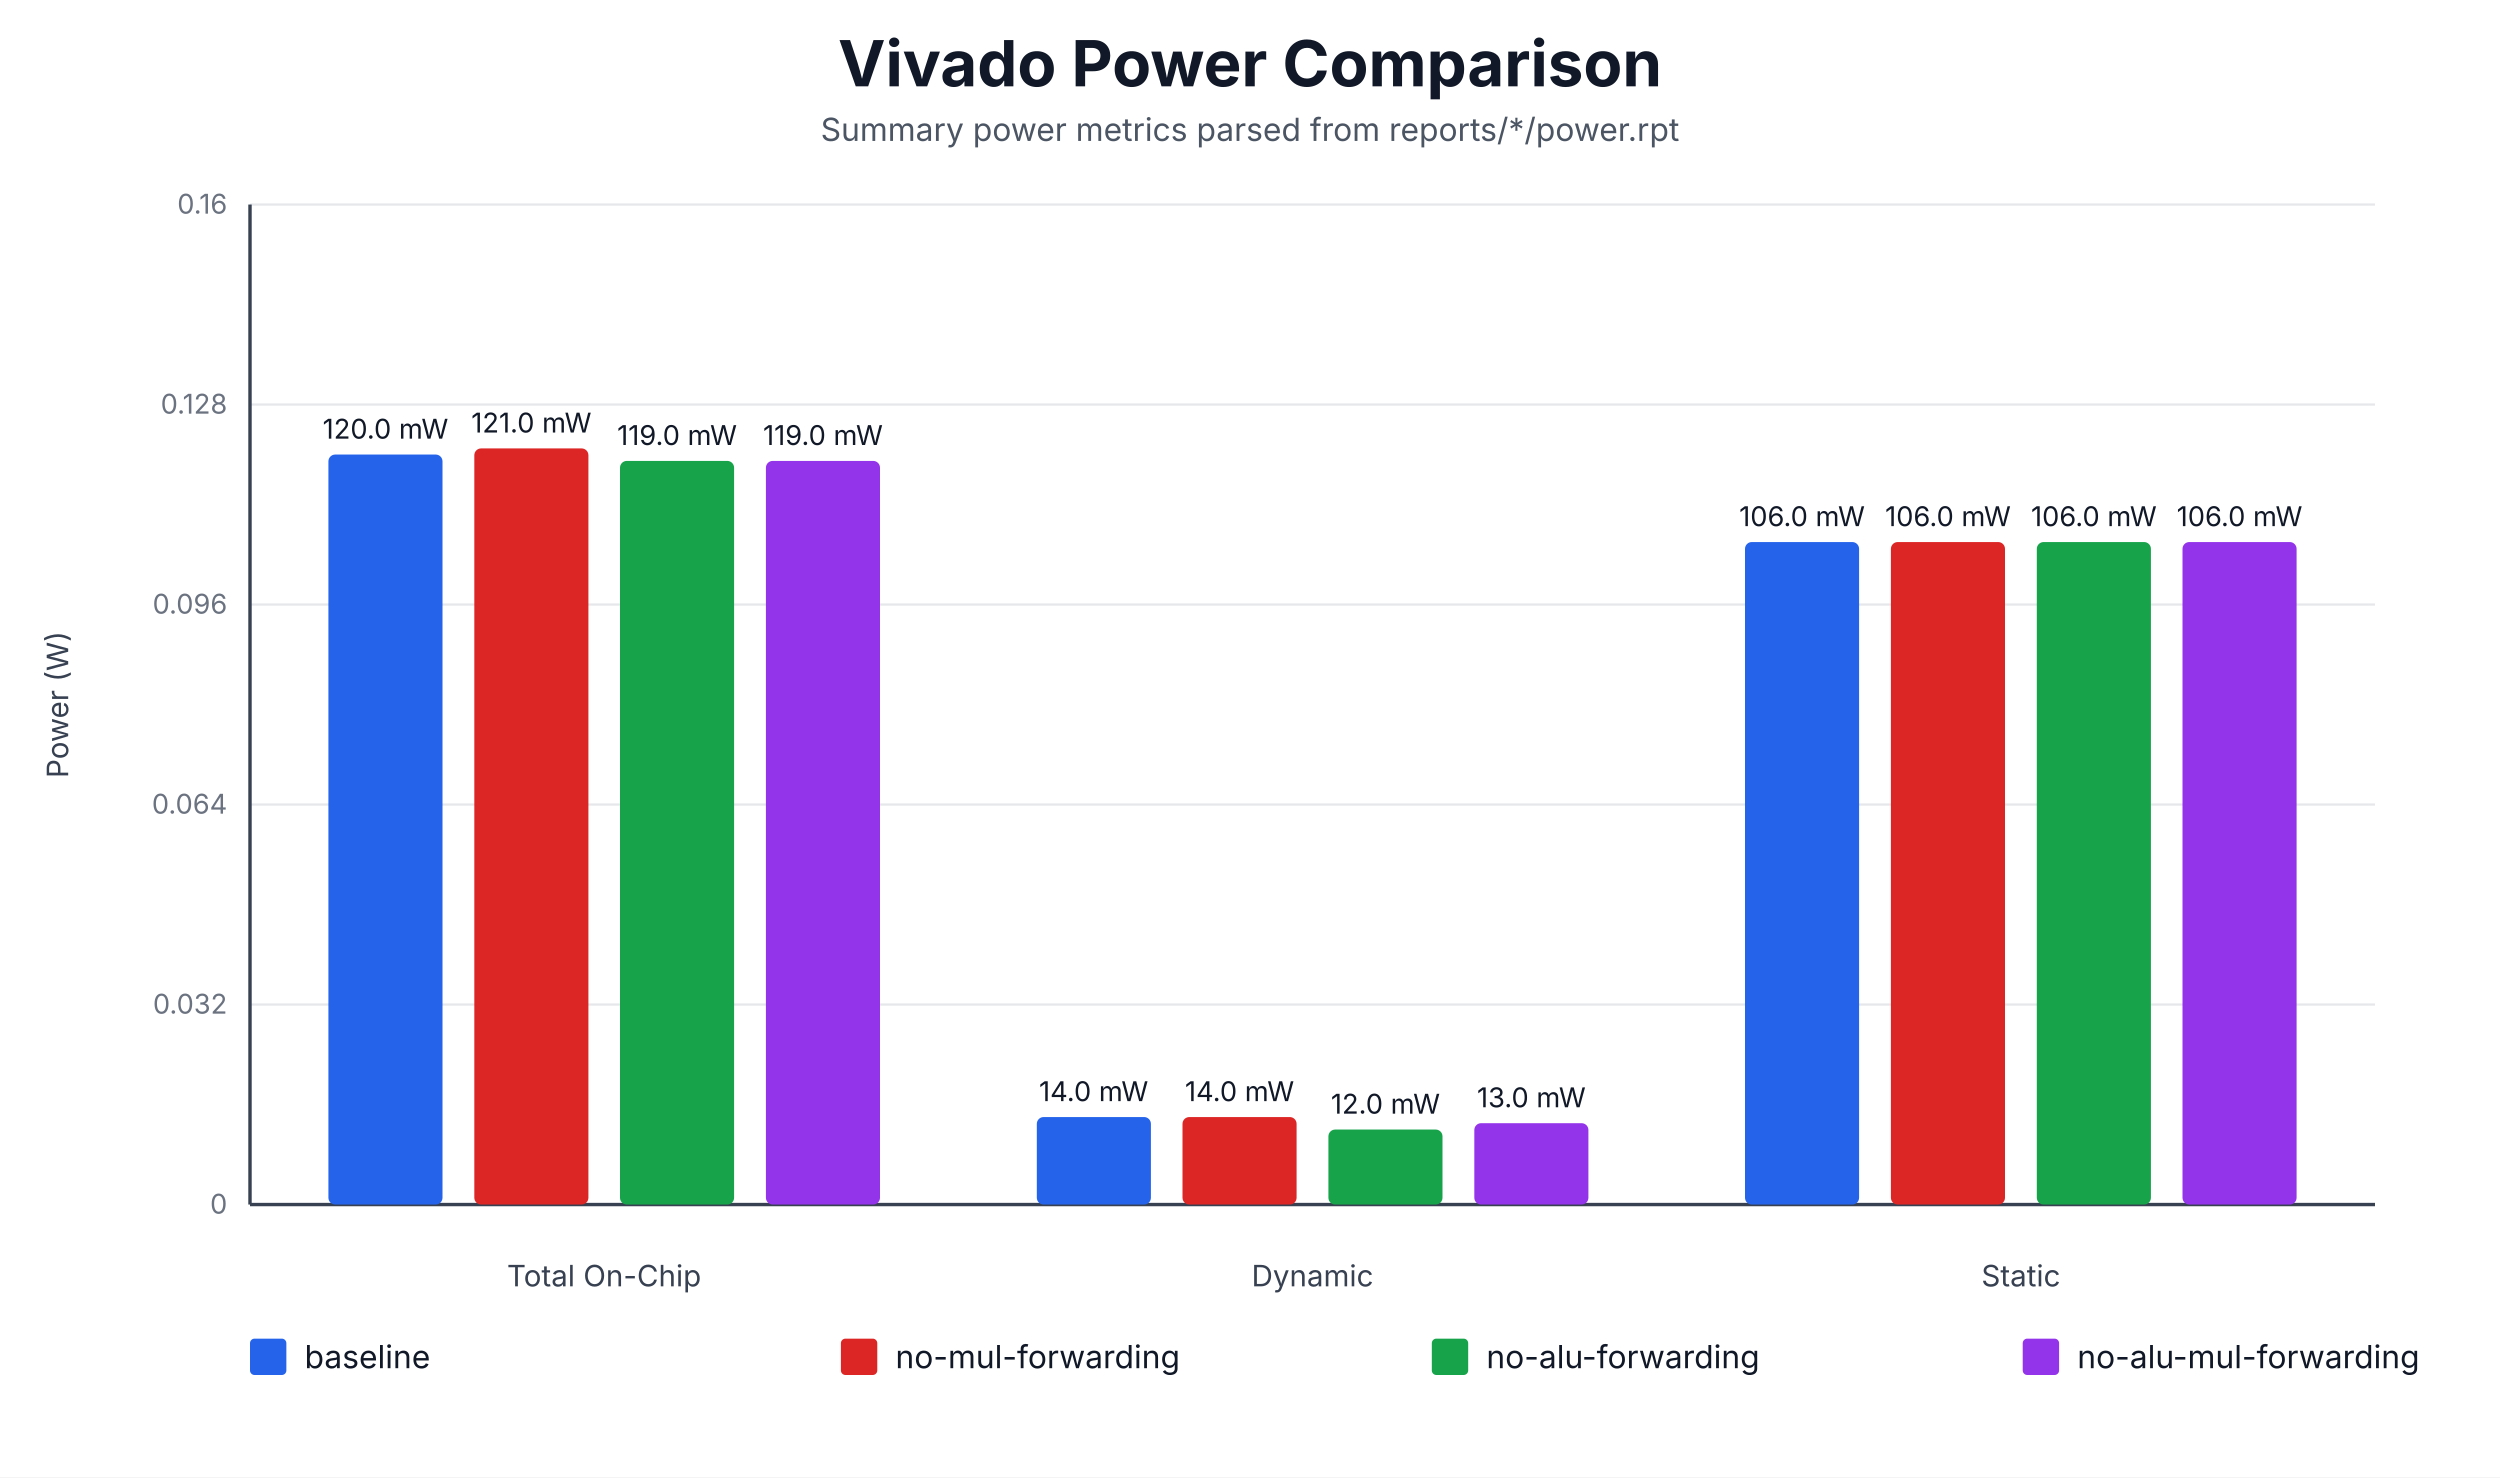
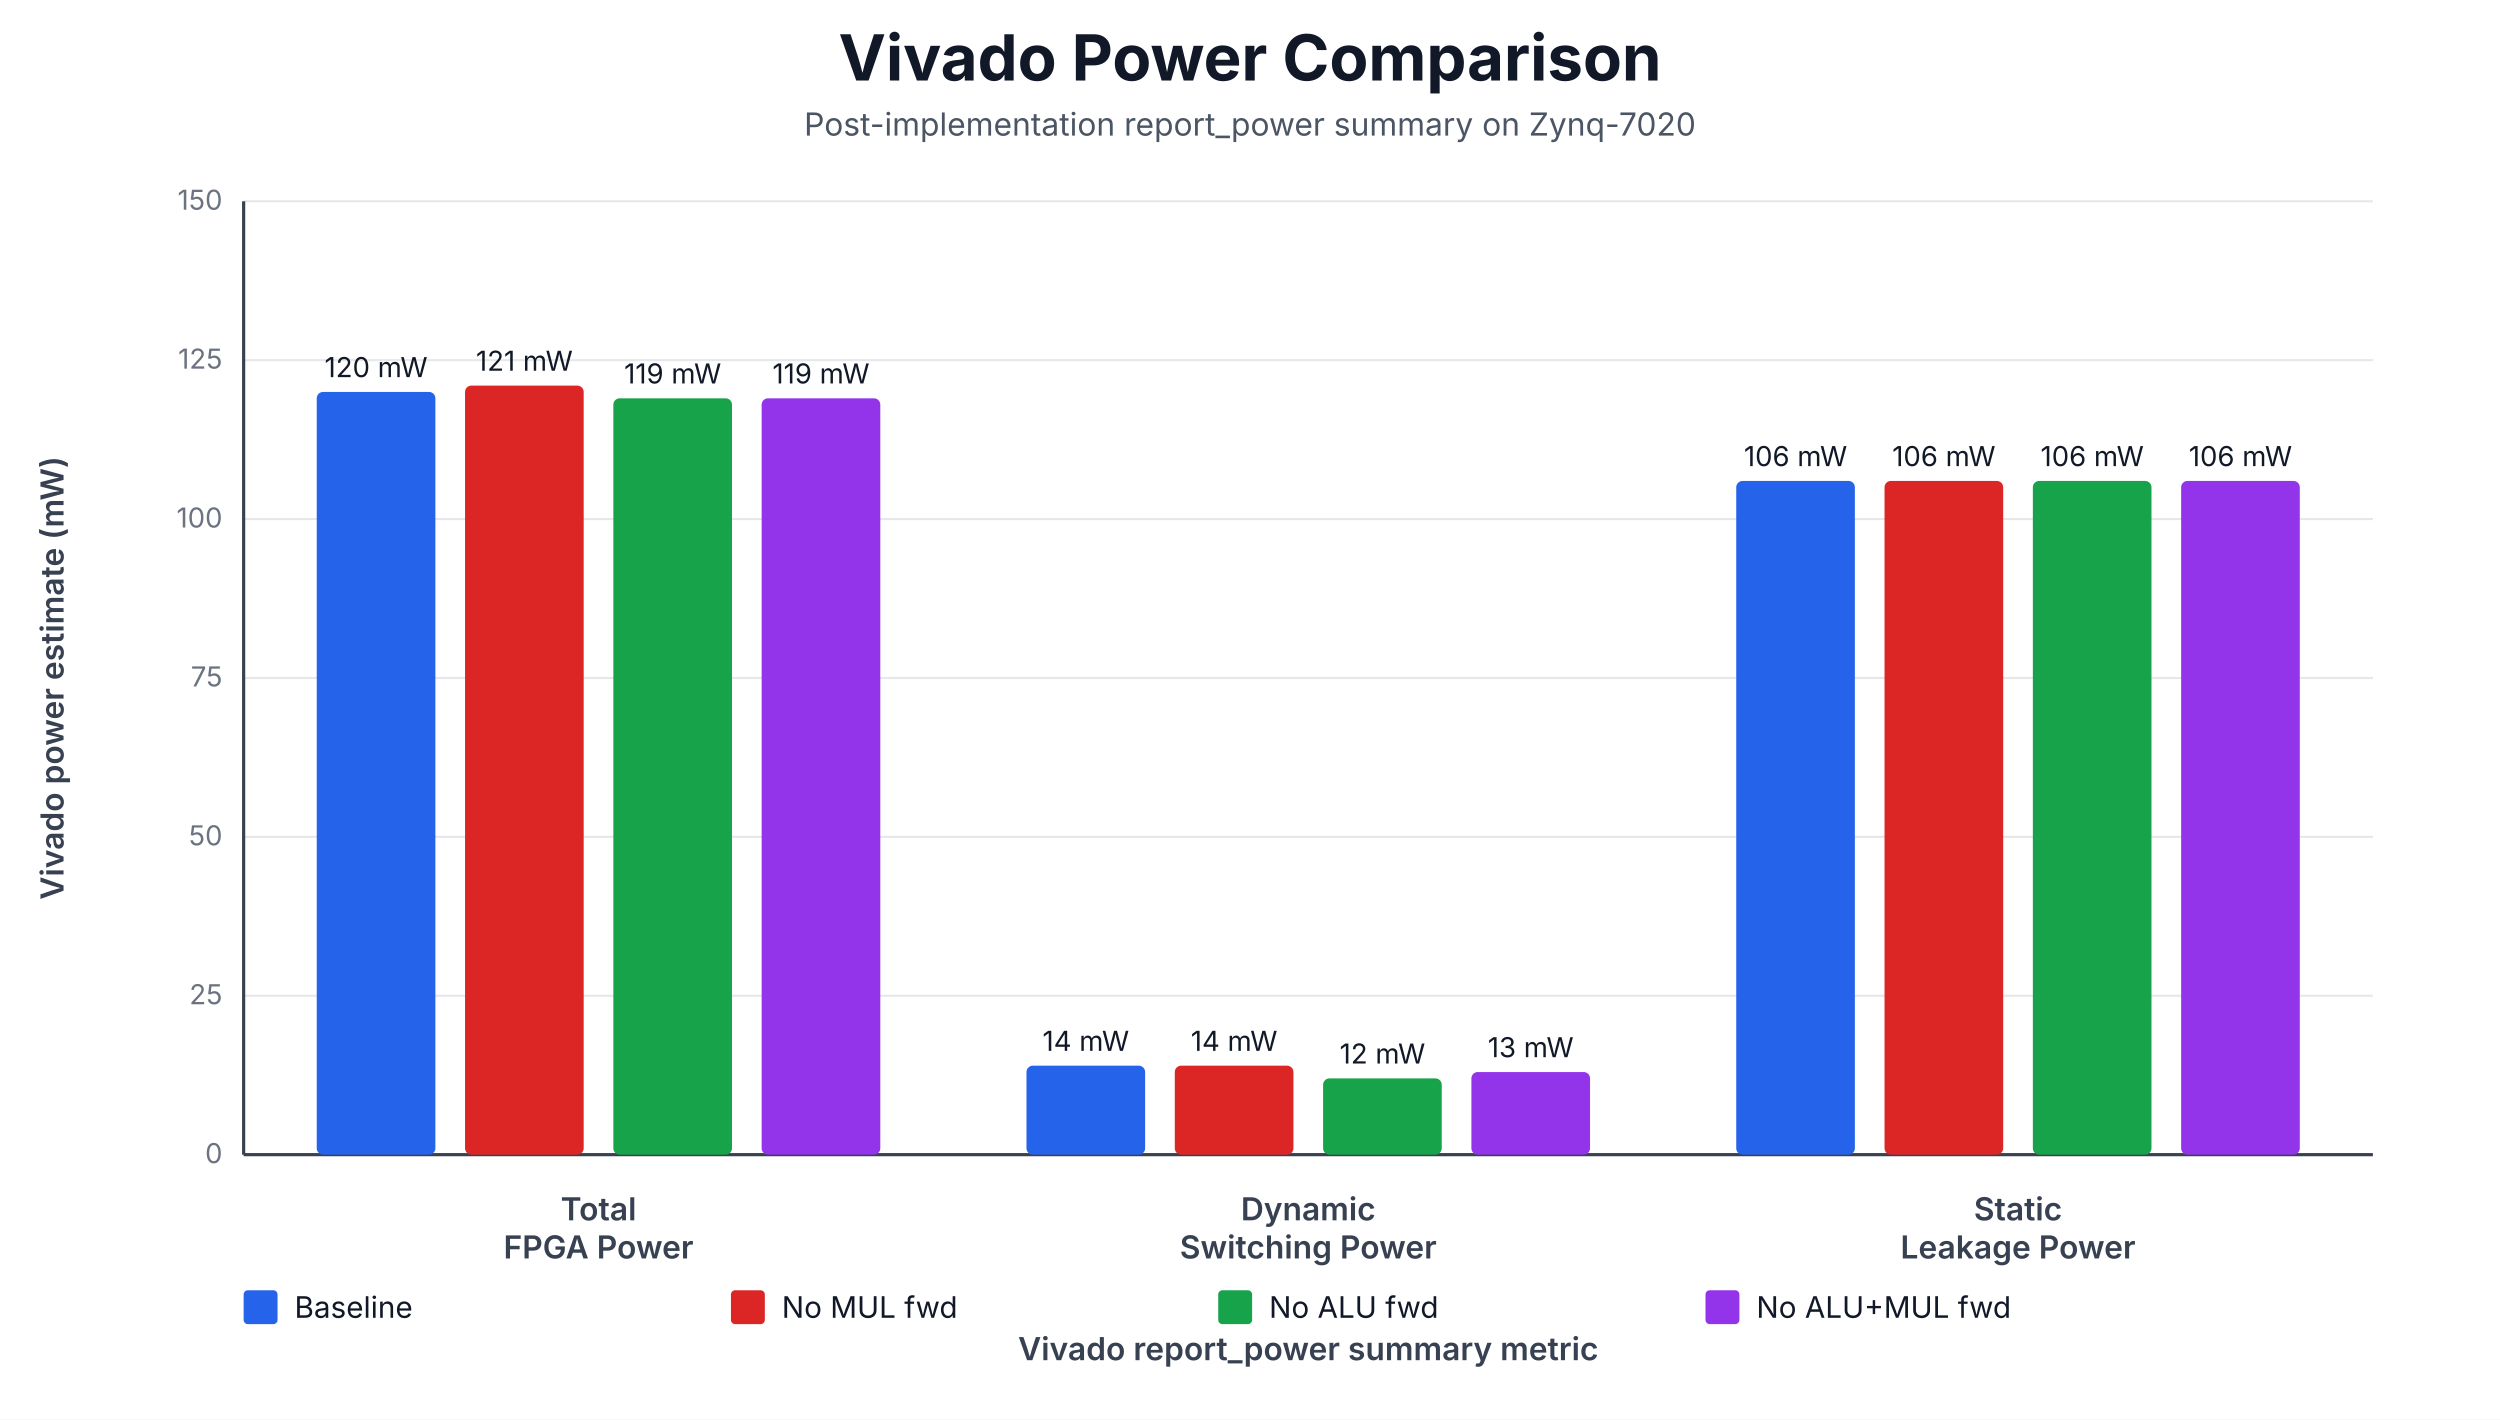
- <svg xmlns="http://www.w3.org/2000/svg" width="1100" height="650" viewBox="0 0 1100 650">
+ <svg xmlns="http://www.w3.org/2000/svg" width="1180" height="670" viewBox="0 0 1180 670">
  <rect width="100%" height="100%" fill="#ffffff" />
-   <style>text{font-family:Inter,Arial,sans-serif;fill:#111827}.title{font-size:28px;font-weight:700}.subtitle{font-size:14px;fill:#4b5563}.axis{font-size:13px;fill:#374151}.tick{font-size:12px;fill:#6b7280}.label{font-size:12px;fill:#111827}.legend{font-size:14px}.grid{stroke:#e5e7eb;stroke-width:1}.axisline{stroke:#374151;stroke-width:1.5}</style>
-   <text class="title" x="550.0" y="38" text-anchor="middle">Vivado Power Comparison</text>
-   <text class="subtitle" x="550.0" y="62" text-anchor="middle">Summary power metrics parsed from reports/*/power.rpt</text>
-   <line class="grid" x1="110" y1="530.0" x2="1045" y2="530.0" />
-   <text class="tick" x="100" y="534.0" text-anchor="end">0</text>
-   <line class="grid" x1="110" y1="442.0" x2="1045" y2="442.0" />
-   <text class="tick" x="100" y="446.0" text-anchor="end">0.032</text>
-   <line class="grid" x1="110" y1="354.0" x2="1045" y2="354.0" />
-   <text class="tick" x="100" y="358.0" text-anchor="end">0.064</text>
-   <line class="grid" x1="110" y1="266.0" x2="1045" y2="266.0" />
-   <text class="tick" x="100" y="270.0" text-anchor="end">0.096</text>
-   <line class="grid" x1="110" y1="178.0" x2="1045" y2="178.0" />
-   <text class="tick" x="100" y="182.0" text-anchor="end">0.128</text>
-   <line class="grid" x1="110" y1="90.0" x2="1045" y2="90.0" />
-   <text class="tick" x="100" y="94.0" text-anchor="end">0.16</text>
-   <line class="axisline" x1="110" y1="90" x2="110" y2="530" />
-   <line class="axisline" x1="110" y1="530" x2="1045" y2="530" />
-   <text class="axis" x="30" y="310.0" text-anchor="middle" transform="rotate(-90 30 310.0)">Power (W)</text>
-   <text class="axis" x="265.8" y="566" text-anchor="middle">Total On-Chip</text>
-   <rect x="144.5" y="200.0" width="50.2" height="330.0" fill="#2563eb" rx="3" />
-   <text class="label" x="169.6" y="193.0" text-anchor="middle">120.0 mW</text>
-   <rect x="208.7" y="197.3" width="50.2" height="332.7" fill="#dc2626" rx="3" />
-   <text class="label" x="233.8" y="190.3" text-anchor="middle">121.0 mW</text>
-   <rect x="272.8" y="202.8" width="50.2" height="327.2" fill="#16a34a" rx="3" />
-   <text class="label" x="297.9" y="195.8" text-anchor="middle">119.0 mW</text>
-   <rect x="337.0" y="202.8" width="50.2" height="327.2" fill="#9333ea" rx="3" />
-   <text class="label" x="362.1" y="195.8" text-anchor="middle">119.0 mW</text>
-   <text class="axis" x="577.5" y="566" text-anchor="middle">Dynamic</text>
-   <rect x="456.2" y="491.5" width="50.2" height="38.5" fill="#2563eb" rx="3" />
-   <text class="label" x="481.2" y="484.5" text-anchor="middle">14.0 mW</text>
-   <rect x="520.3" y="491.5" width="50.2" height="38.5" fill="#dc2626" rx="3" />
-   <text class="label" x="545.4" y="484.5" text-anchor="middle">14.0 mW</text>
-   <rect x="584.5" y="497.0" width="50.2" height="33.0" fill="#16a34a" rx="3" />
-   <text class="label" x="609.6" y="490.0" text-anchor="middle">12.0 mW</text>
-   <rect x="648.7" y="494.2" width="50.2" height="35.8" fill="#9333ea" rx="3" />
-   <text class="label" x="673.8" y="487.2" text-anchor="middle">13.0 mW</text>
-   <text class="axis" x="889.2" y="566" text-anchor="middle">Static</text>
-   <rect x="767.8" y="238.5" width="50.2" height="291.5" fill="#2563eb" rx="3" />
-   <text class="label" x="792.9" y="231.5" text-anchor="middle">106.0 mW</text>
-   <rect x="832.0" y="238.5" width="50.2" height="291.5" fill="#dc2626" rx="3" />
-   <text class="label" x="857.1" y="231.5" text-anchor="middle">106.0 mW</text>
-   <rect x="896.2" y="238.5" width="50.2" height="291.5" fill="#16a34a" rx="3" />
-   <text class="label" x="921.3" y="231.5" text-anchor="middle">106.0 mW</text>
-   <rect x="960.3" y="238.5" width="50.2" height="291.5" fill="#9333ea" rx="3" />
-   <text class="label" x="985.4" y="231.5" text-anchor="middle">106.0 mW</text>
-   <rect x="110" y="589" width="16" height="16" fill="#2563eb" rx="2" />
-   <text class="legend" x="134" y="602">baseline</text>
-   <rect x="370" y="589" width="16" height="16" fill="#dc2626" rx="2" />
-   <text class="legend" x="394" y="602">no-mul-forwarding</text>
-   <rect x="630" y="589" width="16" height="16" fill="#16a34a" rx="2" />
-   <text class="legend" x="654" y="602">no-alu-forwarding</text>
-   <rect x="890" y="589" width="16" height="16" fill="#9333ea" rx="2" />
-   <text class="legend" x="914" y="602">no-alu-mul-forwarding</text>
+   <style>text{font-family:Inter,Arial,sans-serif;fill:#111827}.title{font-size:30px;font-weight:700}.subtitle{font-size:15px;fill:#4b5563}.axis{font-size:15px;font-weight:600;fill:#374151}.tick{font-size:13px;fill:#6b7280}.label{font-size:13px;fill:#111827}.legend{font-size:14px}.grid{stroke:#e5e7eb;stroke-width:1}.axisline{stroke:#374151;stroke-width:1.5}</style>
+   <text class="title" x="590.0" y="38" text-anchor="middle">Vivado Power Comparison</text>
+   <text class="subtitle" x="590.0" y="64" text-anchor="middle">Post-implementation report_power summary on Zynq-7020</text>
+   <line class="grid" x1="115" y1="545.0" x2="1120" y2="545.0" />
+   <text class="tick" x="105" y="549.0" text-anchor="end">0</text>
+   <line class="grid" x1="115" y1="470.0" x2="1120" y2="470.0" />
+   <text class="tick" x="105" y="474.0" text-anchor="end">25</text>
+   <line class="grid" x1="115" y1="395.0" x2="1120" y2="395.0" />
+   <text class="tick" x="105" y="399.0" text-anchor="end">50</text>
+   <line class="grid" x1="115" y1="320.0" x2="1120" y2="320.0" />
+   <text class="tick" x="105" y="324.0" text-anchor="end">75</text>
+   <line class="grid" x1="115" y1="245.0" x2="1120" y2="245.0" />
+   <text class="tick" x="105" y="249.0" text-anchor="end">100</text>
+   <line class="grid" x1="115" y1="170.0" x2="1120" y2="170.0" />
+   <text class="tick" x="105" y="174.0" text-anchor="end">125</text>
+   <line class="grid" x1="115" y1="95.0" x2="1120" y2="95.0" />
+   <text class="tick" x="105" y="99.0" text-anchor="end">150</text>
+   <line class="axisline" x1="115" y1="95" x2="115" y2="545" />
+   <line class="axisline" x1="115" y1="545" x2="1120" y2="545" />
+   <text class="axis" x="30" y="320.0" text-anchor="middle" transform="rotate(-90 30 320.0)">Vivado power estimate (mW)</text>
+   <text class="axis" x="617.5" y="642" text-anchor="middle">Vivado report_power summary metric</text>
+   <text class="axis" x="282.5" y="576" text-anchor="middle">Total</text>
+   <text class="axis" x="282.5" y="594" text-anchor="middle">FPGA Power</text>
+   <rect x="149.5" y="185.0" width="56.0" height="360.0" fill="#2563eb" rx="3" />
+   <text class="label" x="177.5" y="178.0" text-anchor="middle">120 mW</text>
+   <rect x="219.5" y="182.0" width="56.0" height="363.0" fill="#dc2626" rx="3" />
+   <text class="label" x="247.5" y="175.0" text-anchor="middle">121 mW</text>
+   <rect x="289.5" y="188.0" width="56.0" height="357.0" fill="#16a34a" rx="3" />
+   <text class="label" x="317.5" y="181.0" text-anchor="middle">119 mW</text>
+   <rect x="359.5" y="188.0" width="56.0" height="357.0" fill="#9333ea" rx="3" />
+   <text class="label" x="387.5" y="181.0" text-anchor="middle">119 mW</text>
+   <text class="axis" x="617.5" y="576" text-anchor="middle">Dynamic</text>
+   <text class="axis" x="617.5" y="594" text-anchor="middle">Switching Power</text>
+   <rect x="484.5" y="503.0" width="56.0" height="42.0" fill="#2563eb" rx="3" />
+   <text class="label" x="512.5" y="496.0" text-anchor="middle">14 mW</text>
+   <rect x="554.5" y="503.0" width="56.0" height="42.0" fill="#dc2626" rx="3" />
+   <text class="label" x="582.5" y="496.0" text-anchor="middle">14 mW</text>
+   <rect x="624.5" y="509.0" width="56.0" height="36.0" fill="#16a34a" rx="3" />
+   <text class="label" x="652.5" y="502.0" text-anchor="middle">12 mW</text>
+   <rect x="694.5" y="506.0" width="56.0" height="39.0" fill="#9333ea" rx="3" />
+   <text class="label" x="722.5" y="499.0" text-anchor="middle">13 mW</text>
+   <text class="axis" x="952.5" y="576" text-anchor="middle">Static</text>
+   <text class="axis" x="952.5" y="594" text-anchor="middle">Leakage Power</text>
+   <rect x="819.5" y="227.0" width="56.0" height="318.0" fill="#2563eb" rx="3" />
+   <text class="label" x="847.5" y="220.0" text-anchor="middle">106 mW</text>
+   <rect x="889.5" y="227.0" width="56.0" height="318.0" fill="#dc2626" rx="3" />
+   <text class="label" x="917.5" y="220.0" text-anchor="middle">106 mW</text>
+   <rect x="959.5" y="227.0" width="56.0" height="318.0" fill="#16a34a" rx="3" />
+   <text class="label" x="987.5" y="220.0" text-anchor="middle">106 mW</text>
+   <rect x="1029.5" y="227.0" width="56.0" height="318.0" fill="#9333ea" rx="3" />
+   <text class="label" x="1057.5" y="220.0" text-anchor="middle">106 mW</text>
+   <rect x="115" y="609" width="16" height="16" fill="#2563eb" rx="2" />
+   <text class="legend" x="139" y="622">Baseline</text>
+   <rect x="345" y="609" width="16" height="16" fill="#dc2626" rx="2" />
+   <text class="legend" x="369" y="622">No MUL fwd</text>
+   <rect x="575" y="609" width="16" height="16" fill="#16a34a" rx="2" />
+   <text class="legend" x="599" y="622">No ALU fwd</text>
+   <rect x="805" y="609" width="16" height="16" fill="#9333ea" rx="2" />
+   <text class="legend" x="829" y="622">No ALU+MUL fwd</text>
</svg>
